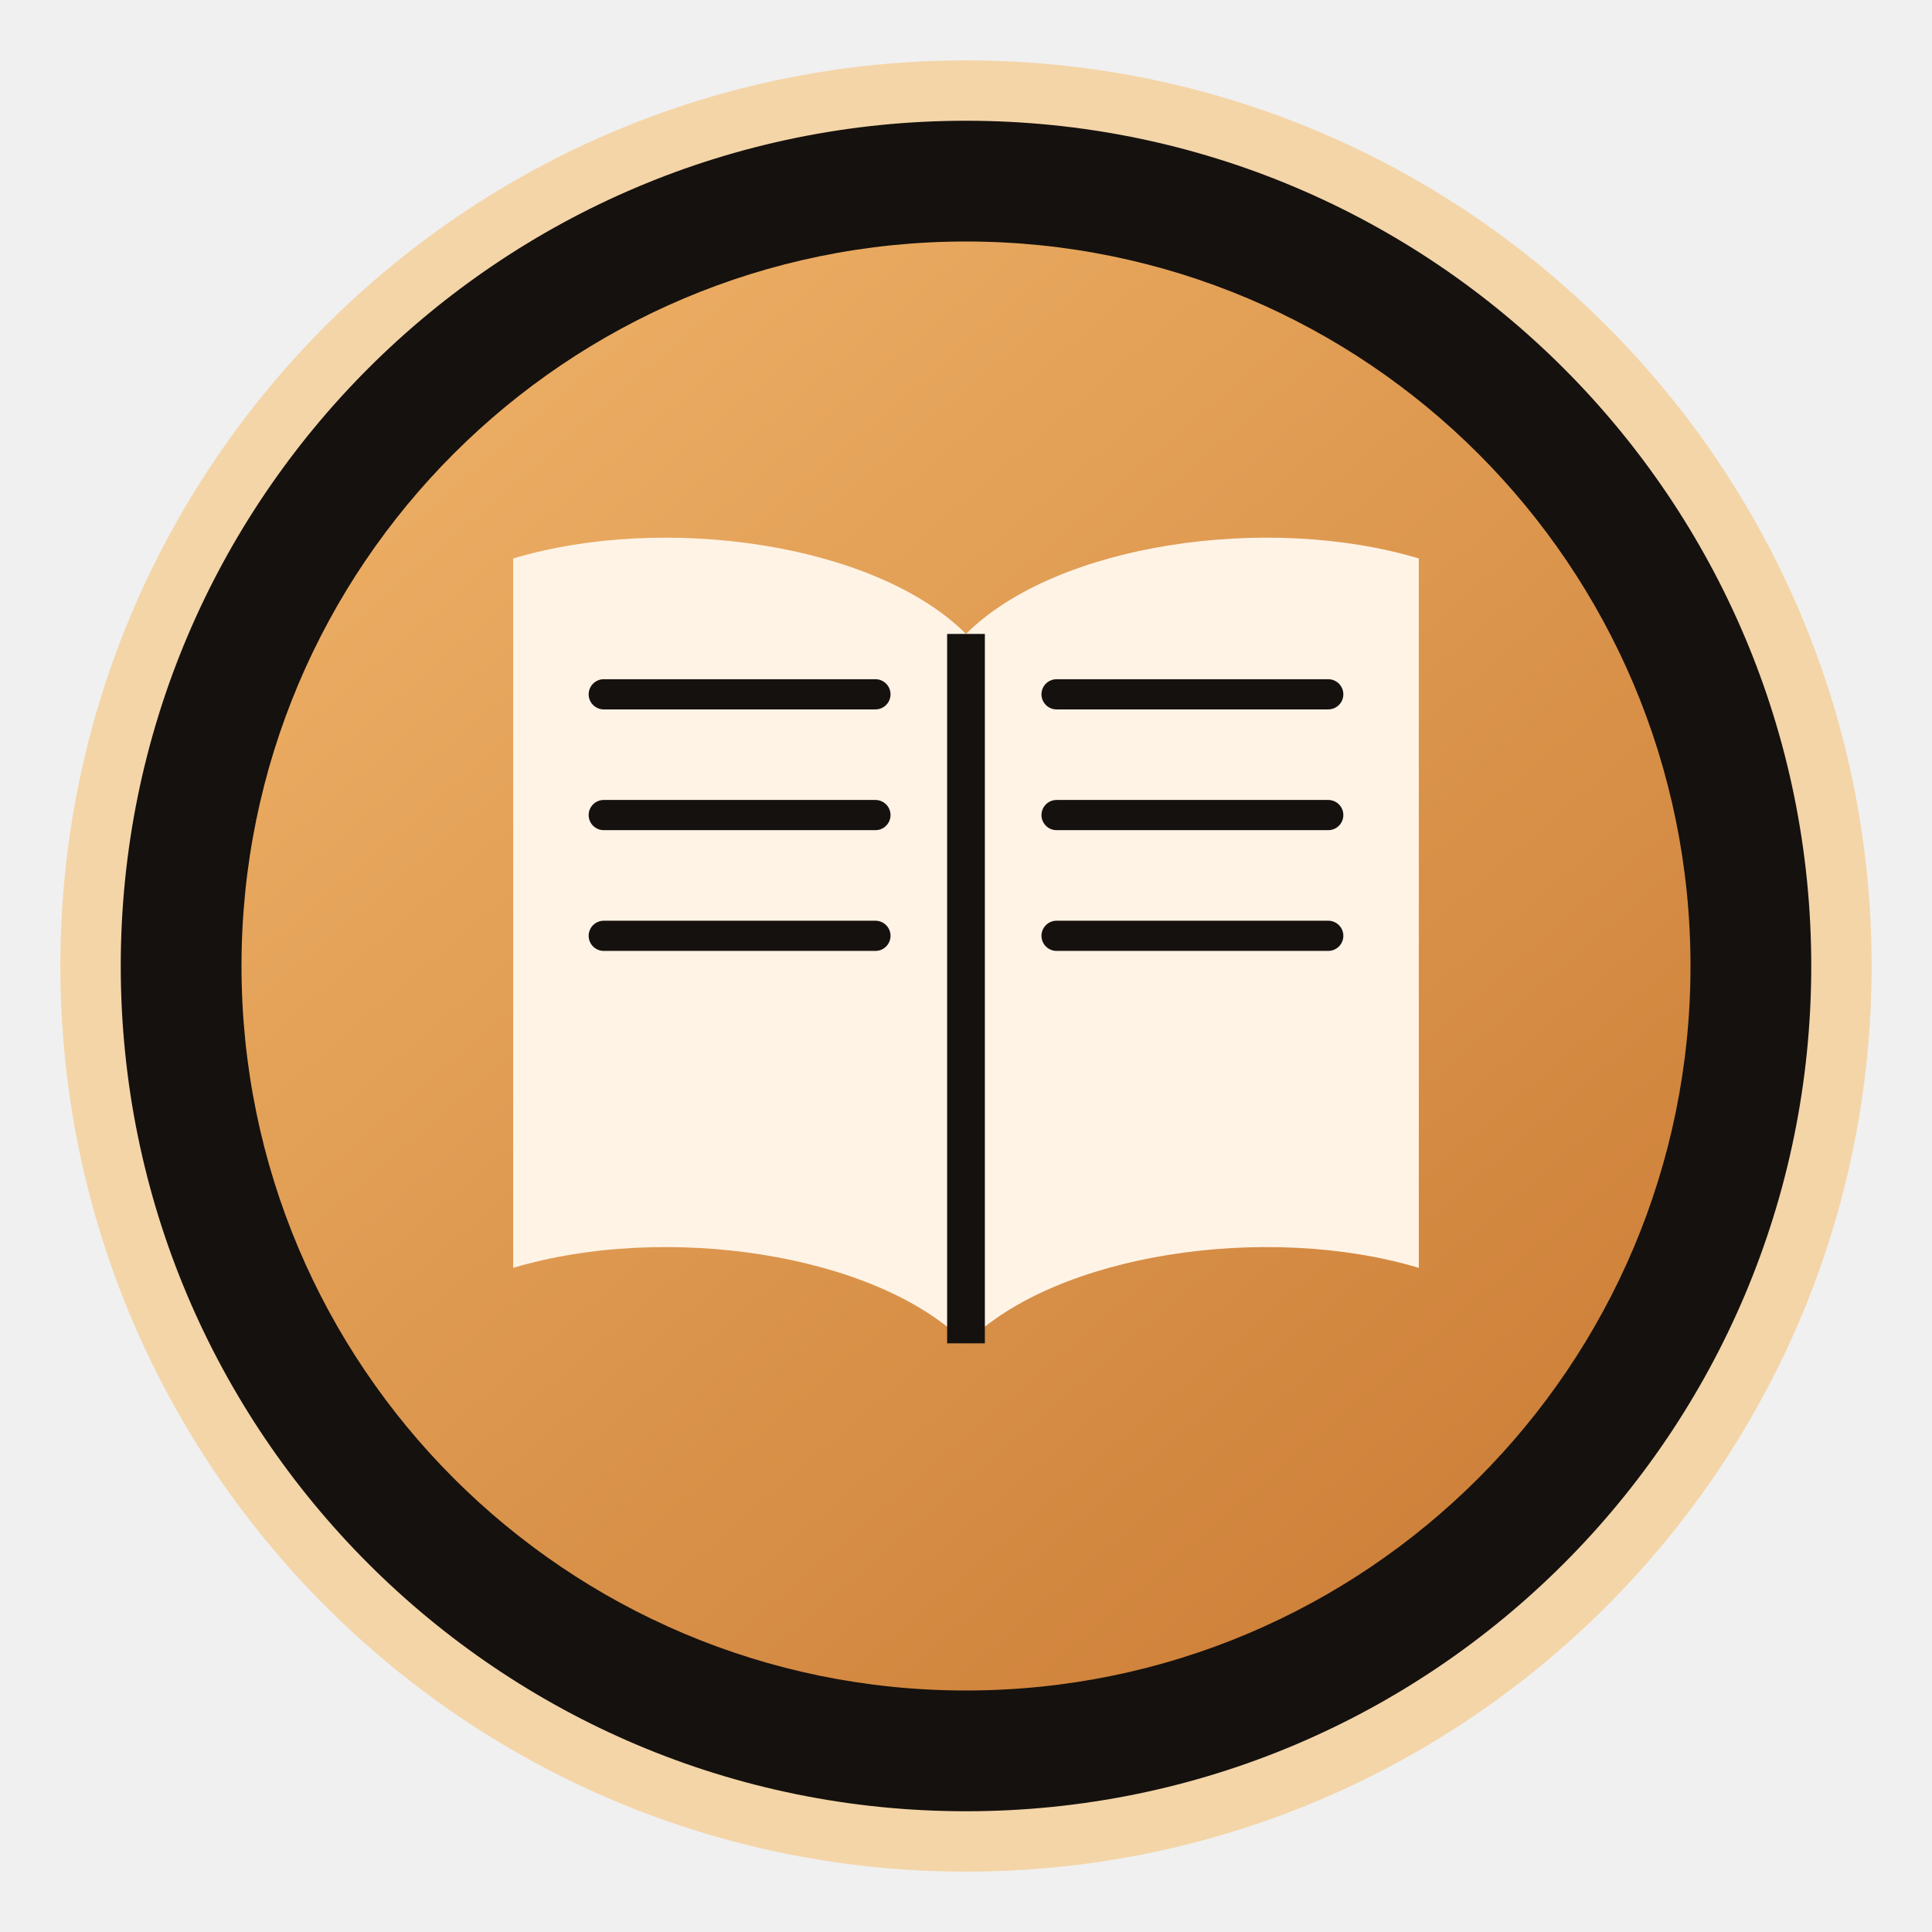
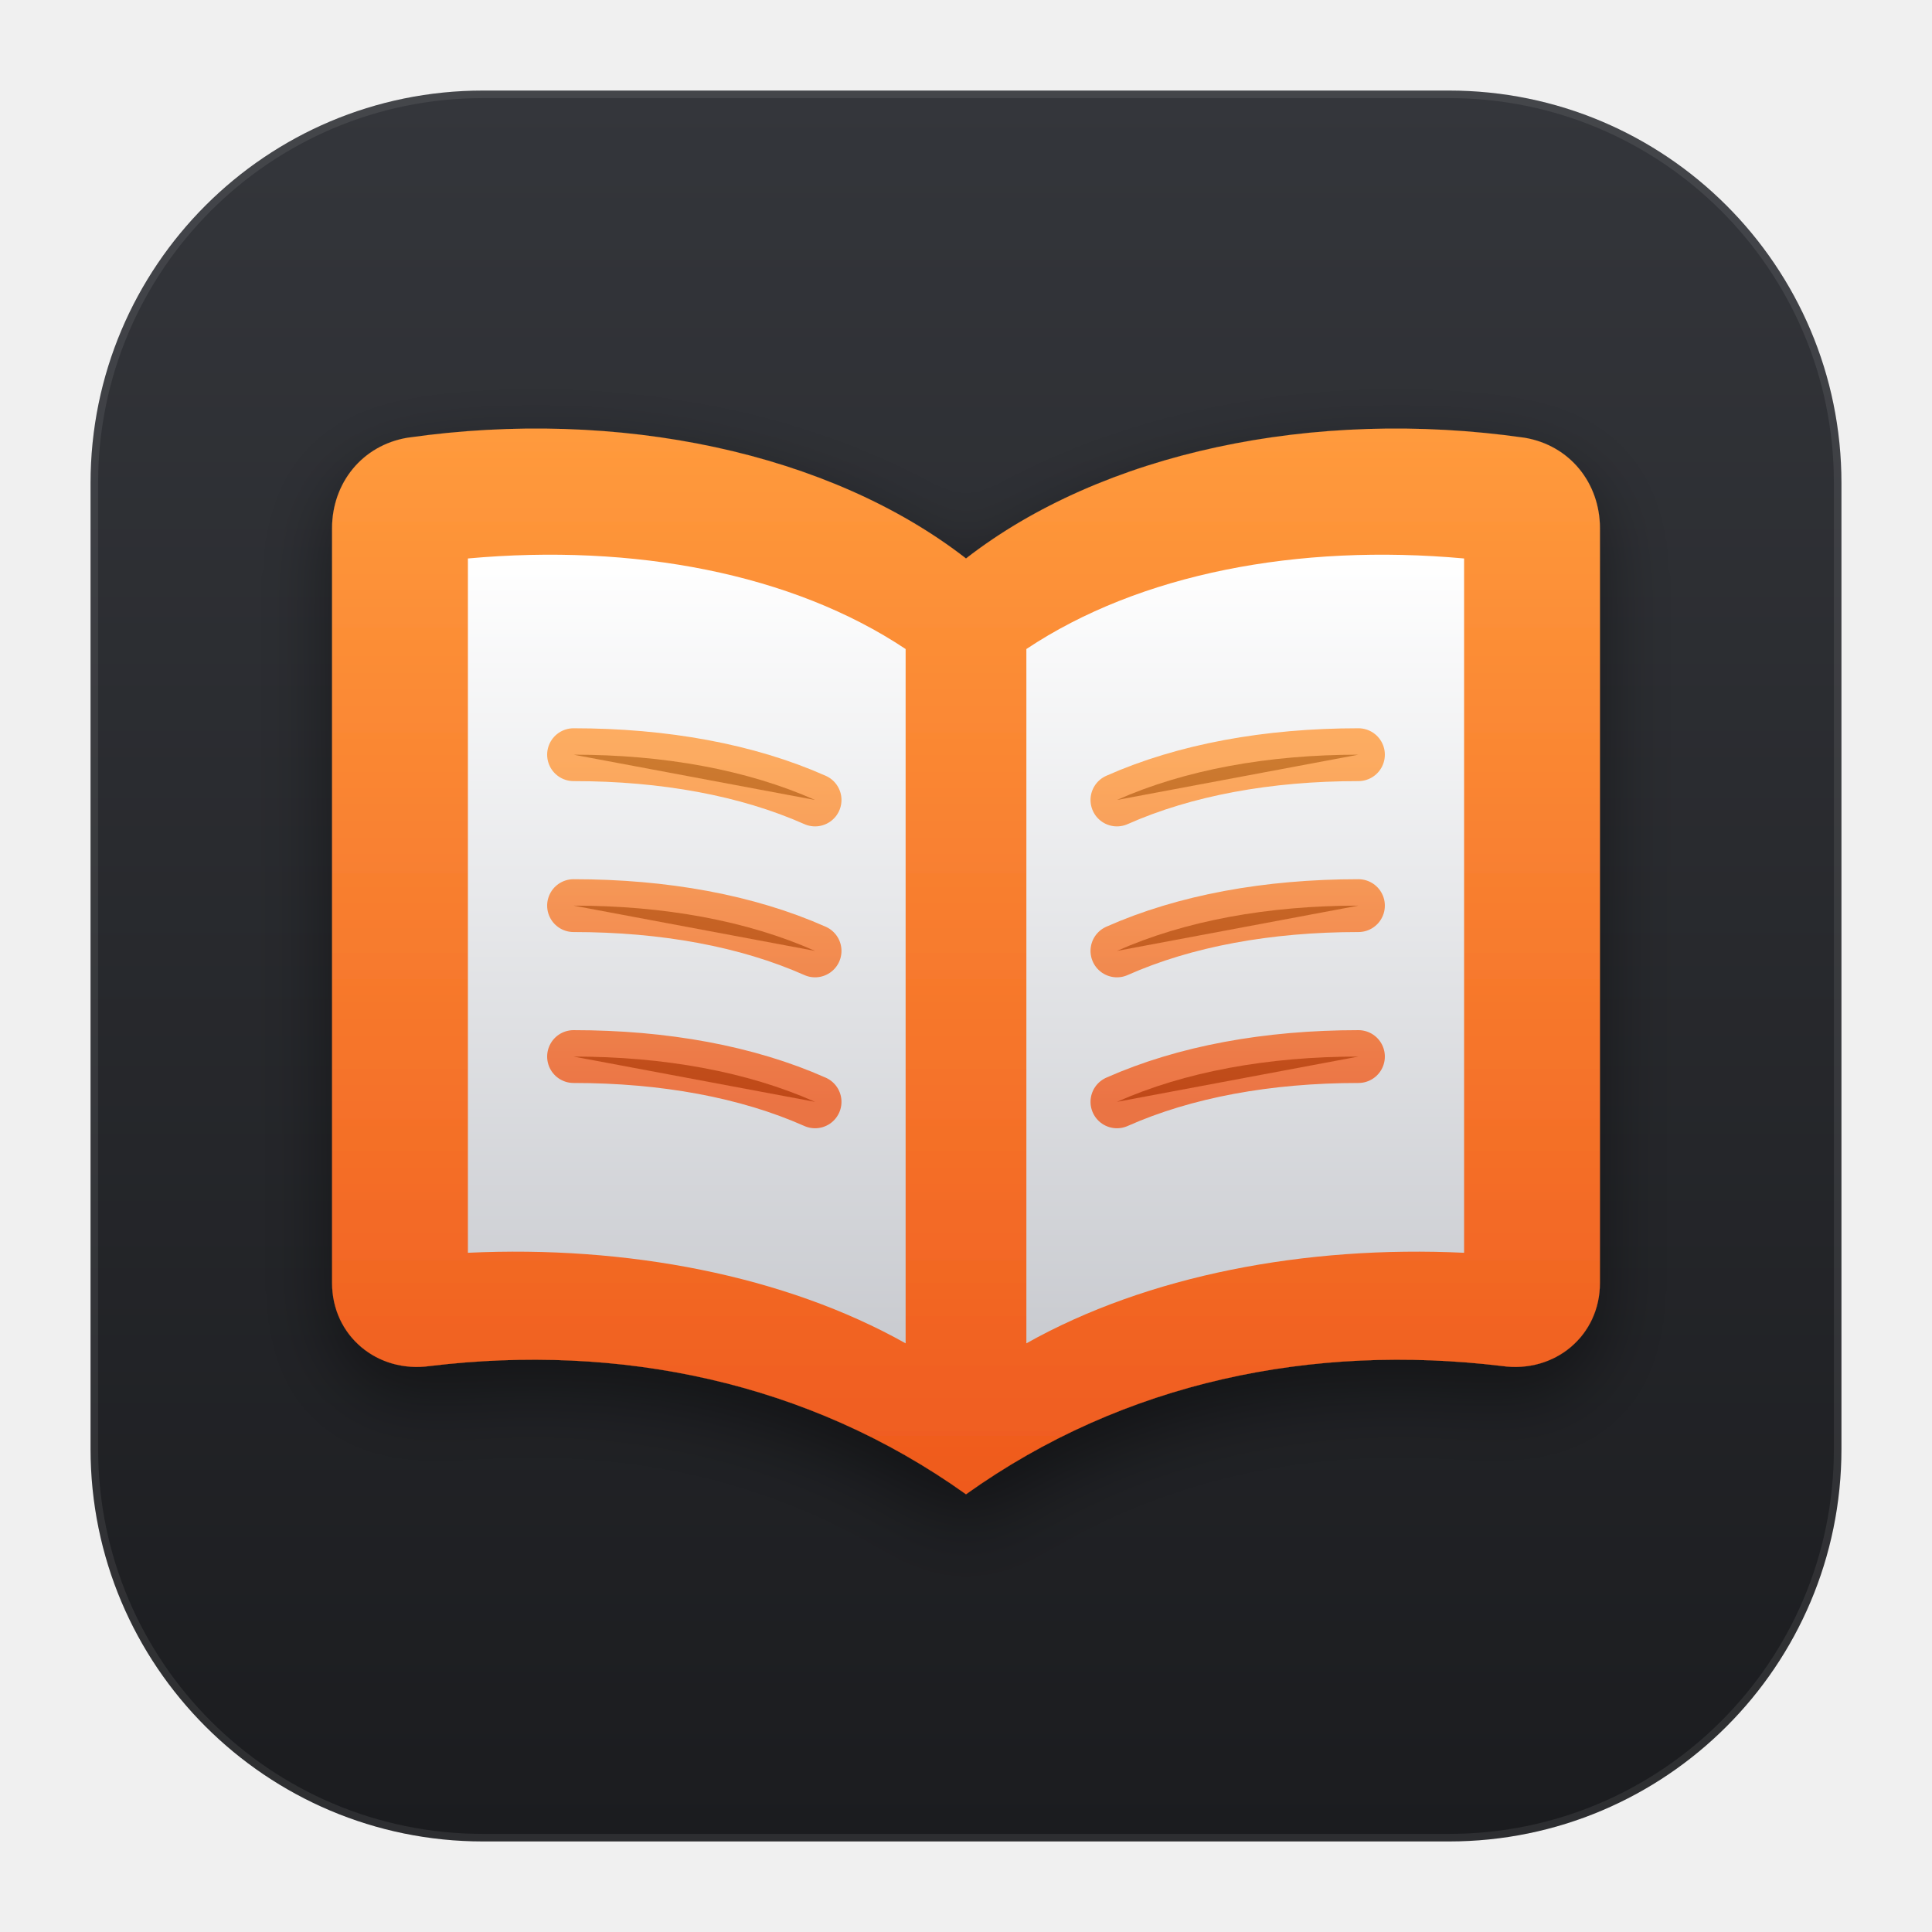
- <svg xmlns="http://www.w3.org/2000/svg" viewBox="0 0 128 128">
+ <svg xmlns="http://www.w3.org/2000/svg" viewBox="0 0 256 256" width="256" height="256">
  <defs>
-     <linearGradient id="copper" x1="20" y1="14" x2="108" y2="116" gradientUnits="userSpaceOnUse">
-       <stop stop-color="#F0B46A" />
-       <stop offset="1" stop-color="#C97932" />
+     <linearGradient id="accent" x1="0" y1="0" x2="0" y2="1">
+       <stop stop-color="#FF9A3C" />
+       <stop offset="1" stop-color="#EF5A1E" />
    </linearGradient>
+     <linearGradient id="tile" x1="0" y1="0" x2="0" y2="1">
+       <stop offset="0" stop-color="#34363b" />
+       <stop offset="1.0" stop-color="#1b1c1f" />
+     </linearGradient>
+     <linearGradient id="light" x1="0" y1="0" x2="0" y2="1">
+       <stop offset="0" stop-color="#ffffff" />
+       <stop offset="1.0" stop-color="#c9cbd0" />
+     </linearGradient>
+     <filter id="sh" x="-20%" y="-20%" width="140%" height="150%">
+       <feDropShadow dx="0" dy="4" stdDeviation="5" flood-color="#000" flood-opacity="0.45" />
+     </filter>
  </defs>
-   <circle cx="64" cy="64" r="58" fill="#15110E" />
-   <circle cx="64" cy="64" r="48" fill="url(#copper)" />
-   <path d="M64 42            C 58 36, 44 34, 34 37            L 34 84            C 44 81, 58 83, 64 89            C 70 83, 84 81, 94 84            L 94 37            C 84 34, 70 36, 64 42 Z" fill="#FFF3E6" />
-   <path d="M64 42 L64 89" stroke="#15110E" stroke-width="2.5" fill="none" />
-   <path d="M40 46 L58 46 M40 54 L58 54 M40 62 L58 62" stroke="#15110E" stroke-width="2" stroke-linecap="round" />
-   <path d="M70 46 L88 46 M70 54 L88 54 M70 62 L88 62" stroke="#15110E" stroke-width="2" stroke-linecap="round" />
-   <circle cx="64" cy="64" r="58" fill="none" stroke="#F4D5A8" stroke-width="4" />
+   <rect x="12" y="12" width="232" height="232" rx="52" fill="url(#tile)" />
+   <rect x="12.5" y="12.5" width="231" height="231" rx="51.5" fill="none" stroke="#ffffff" stroke-opacity="0.08" />
+   <g filter="url(#sh)">
+     <path fill="url(#accent)" d="M128 74c-18-14-46-20-74-16-6 1-10 6-10 12v100c0 7 6 12 13 11 25-3 50 2 71 17 21-15 46-20 71-17 7 1 13-4 13-11V70c0-6-4-11-10-12-28-4-56 2-74 16z" />
+   </g>
+   <path fill="url(#light)" d="M120 86c-15-10-36-14-58-12v92c21-1 42 3 58 12zM136 86c15-10 36-14 58-12v92c-21-1-42 3-58 12z" />
+   <g stroke="url(#accent)" stroke-opacity="0.8" stroke-width="7" stroke-linecap="round">
+     <path d="M76 100c12 0 23 2 32 6M76 120c12 0 23 2 32 6M76 140c12 0 23 2 32 6" />
+     <path d="M180 100c-12 0-23 2-32 6M180 120c-12 0-23 2-32 6M180 140c-12 0-23 2-32 6" />
+   </g>
</svg>
